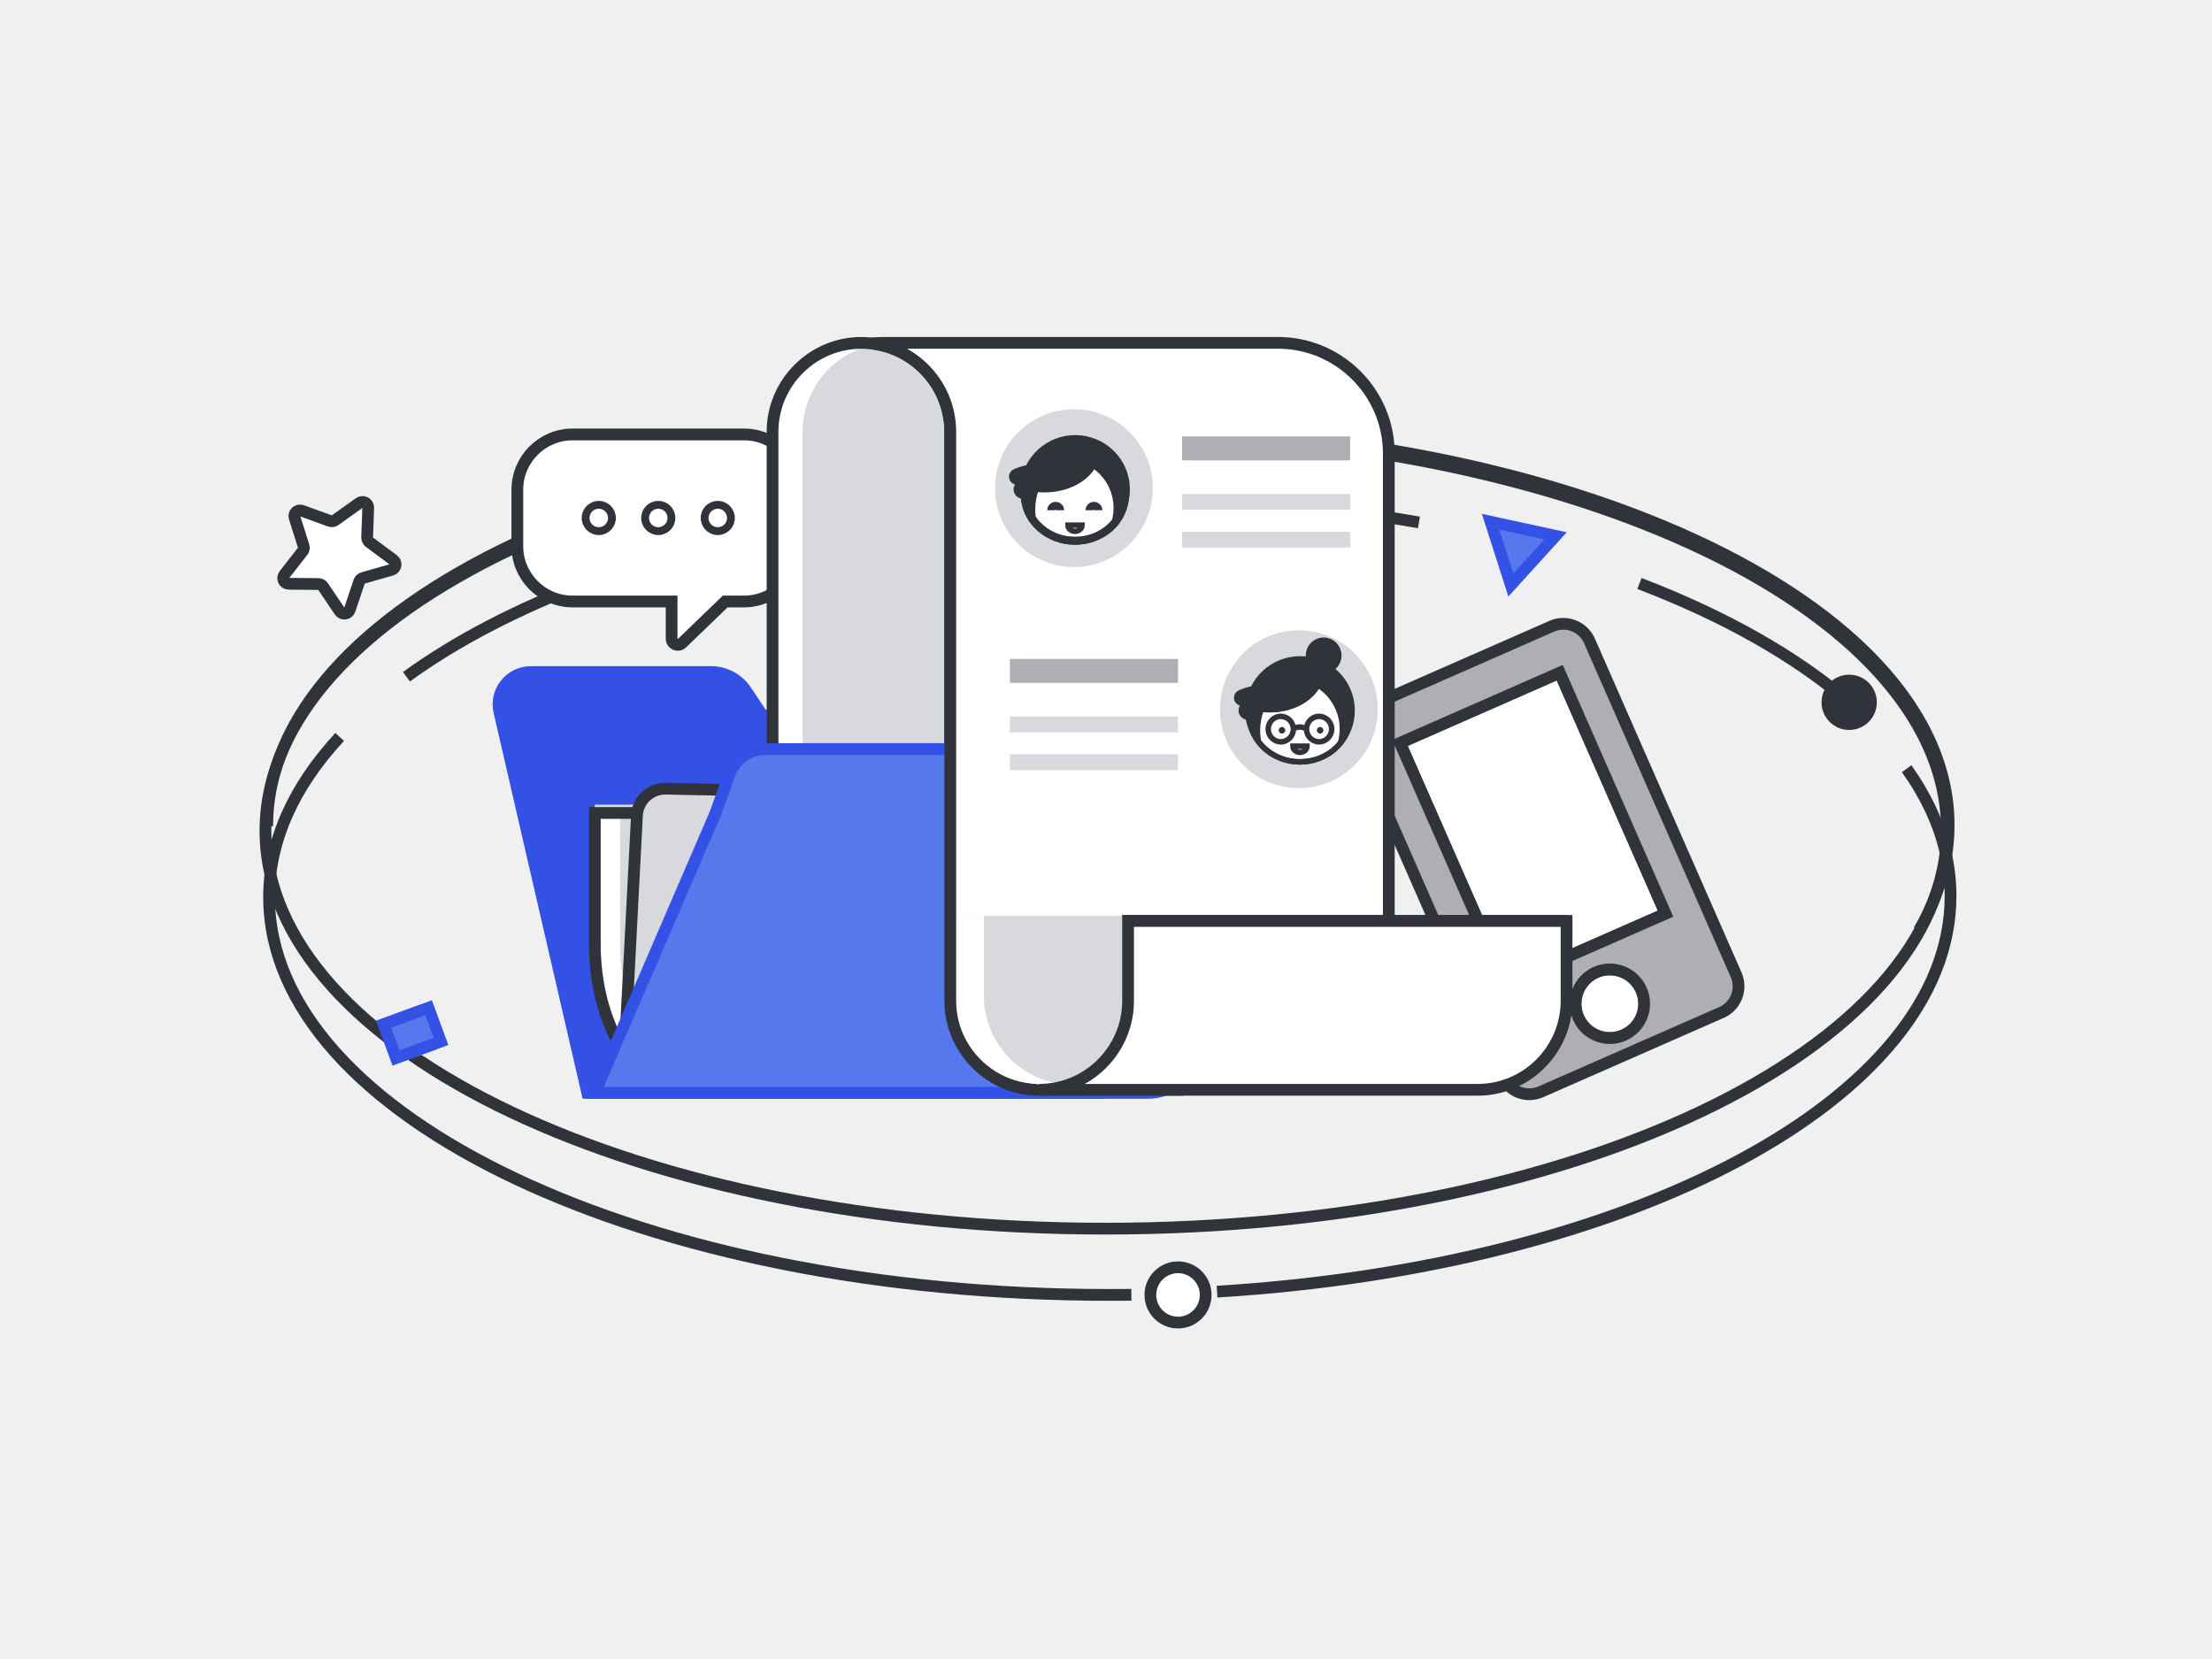
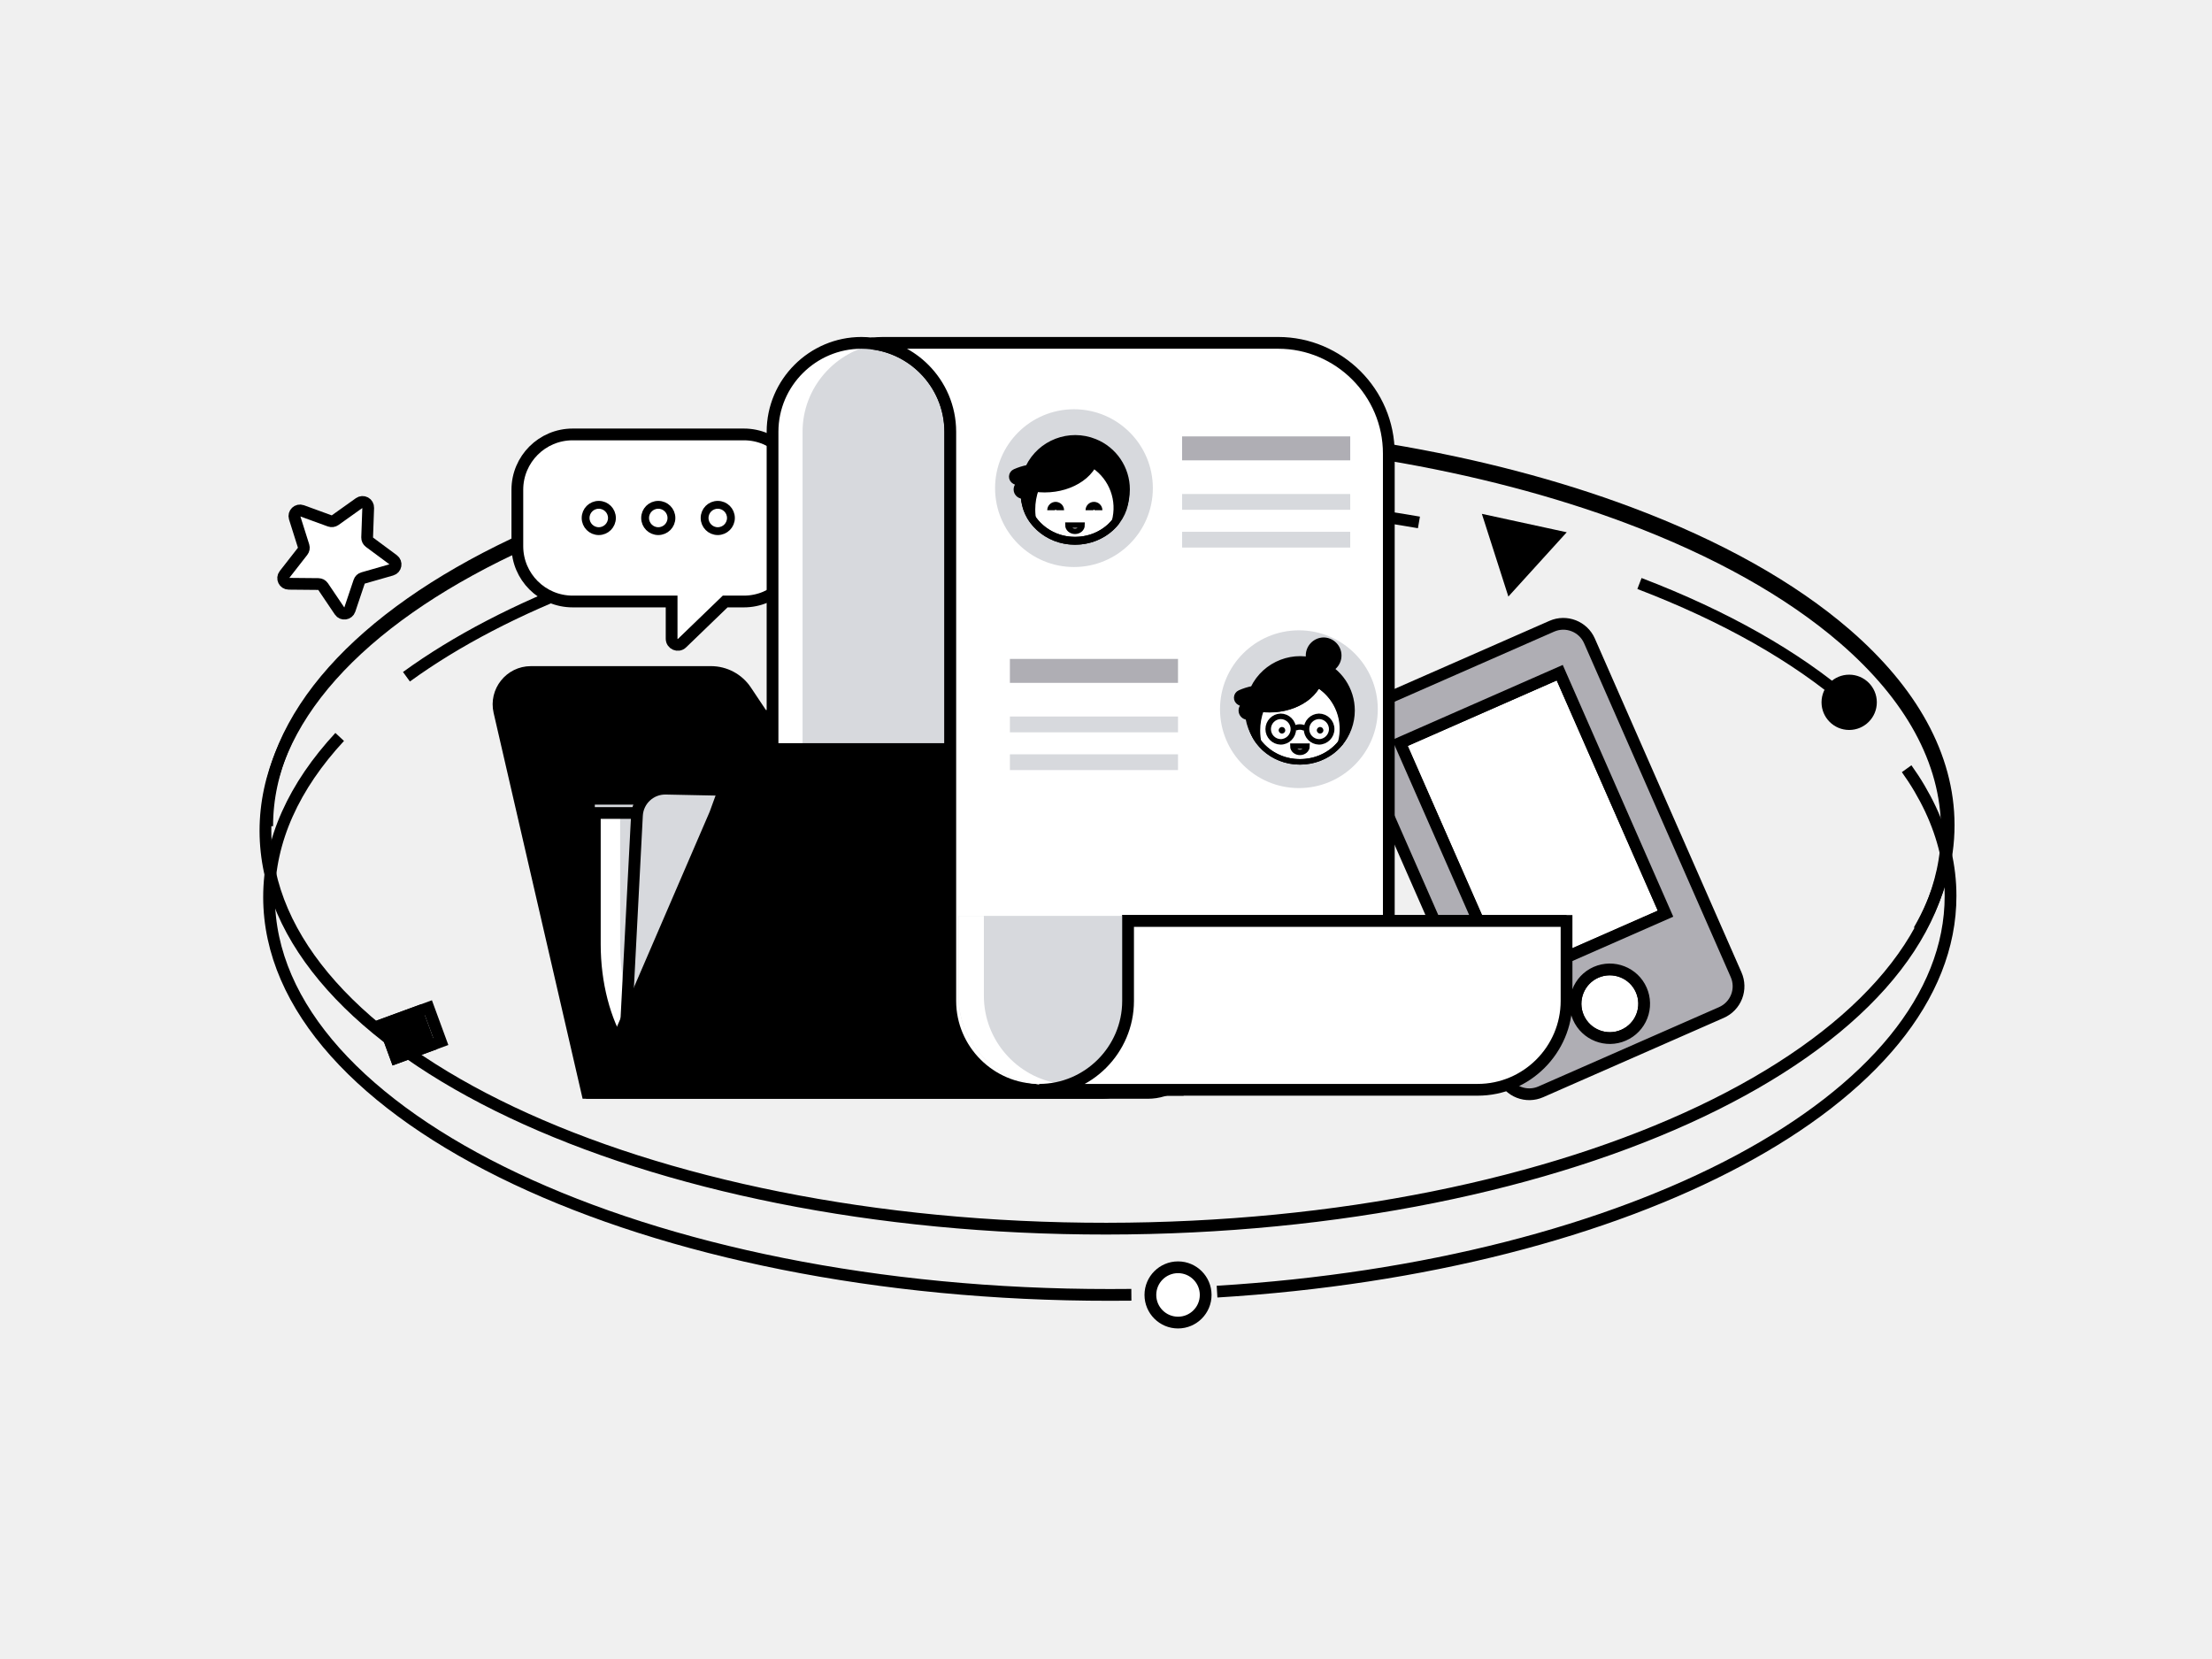
<svg xmlns="http://www.w3.org/2000/svg" viewBox="0 0 400 300" fill="none">
-   <path d="M200.08 222.18c83.96-.06 152.01-32.36 151.98-72.15-.01-12.5-6.74-24.26-18.58-34.5-9.83-8.51-23.2-15.98-39.17-21.96-25.92-9.71-58.7-15.5-94.33-15.47-83.97.06-152.01 32.36-151.98 72.15.03 39.79 68.11 71.99 152.08 71.93Z" stroke="#31333A" stroke-width="2.126" />
-   <path d="M204.586 234.141c-1.28.01-2.56.02-3.84.02-83.97.07-152.06-32.14-152.09-71.92-.01-10.31 4.55-20.11 12.77-28.98M344.781 139.009a46.93 46.93 0 0 1 4.31 7.31c2.37 5.05 3.63 10.3 3.63 15.69.03 36.68-57.81 67.01-132.64 71.56M296.467 105.515c15.42 5.9 28.34 13.2 37.92 21.49M142.108 94.55c15.48-2.53 41.49-4.97 58.77-4.98 18.54-.01 39.28 2.03 55.71 4.9M73.5 122.377c8.99-6.53 20.14-12.33 32.99-17.17 1.81-.68 3.66-1.35 5.54-1.99" stroke="#31333A" stroke-width="2.126" />
-   <path d="M48.319 149.396c-.03-39.79 68.01-72.09 151.98-72.15 35.63-.03 68.41 5.76 94.33 15.47 15.97 5.98 29.34 13.45 39.18 21.96 11.83 10.24 18.56 22 18.57 34.5.01 6.6-1.86 12.99-5.37 19.07" stroke="#31333A" stroke-width="2.126" />
-   <path fill-rule="evenodd" clip-rule="evenodd" d="m269.542 94.348 11.75 2.55-8.08 8.9-3.67-11.45Z" fill="#5578EC" />
-   <path d="m281.292 96.898-11.75-2.55 3.67 11.45 8.08-8.9Z" stroke="#3351E5" stroke-width="2.126" />
+   <path d="M200.08 222.18c83.96-.06 152.01-32.36 151.98-72.15-.01-12.5-6.74-24.26-18.58-34.5-9.83-8.51-23.2-15.98-39.17-21.96-25.92-9.71-58.7-15.5-94.33-15.47-83.97.06-152.01 32.36-151.98 72.15.03 39.79 68.11 71.99 152.08 71.93Z" stroke="#000000" stroke-width="2.126" />
+   <path d="M204.586 234.141c-1.28.01-2.56.02-3.84.02-83.97.07-152.06-32.14-152.09-71.92-.01-10.31 4.55-20.11 12.77-28.98M344.781 139.009a46.93 46.93 0 0 1 4.31 7.31c2.37 5.05 3.63 10.3 3.63 15.69.03 36.68-57.81 67.01-132.64 71.56M296.467 105.515c15.42 5.9 28.34 13.2 37.92 21.49M142.108 94.55c15.48-2.53 41.49-4.97 58.77-4.98 18.54-.01 39.28 2.03 55.71 4.9M73.5 122.377c8.99-6.53 20.14-12.33 32.99-17.17 1.81-.68 3.66-1.35 5.54-1.99" stroke="#000000" stroke-width="2.126" />
+   <path d="M48.319 149.396c-.03-39.79 68.01-72.09 151.98-72.15 35.63-.03 68.41 5.76 94.33 15.47 15.97 5.98 29.34 13.45 39.18 21.96 11.83 10.24 18.56 22 18.57 34.5.01 6.6-1.86 12.99-5.37 19.07" stroke="#000000" stroke-width="2.126" />
+   <path fill-rule="evenodd" clip-rule="evenodd" d="m269.542 94.348 11.75 2.55-8.08 8.9-3.67-11.45Z" fill="#000" />
+   <path d="m281.292 96.898-11.75-2.55 3.67 11.45 8.08-8.9Z" stroke="#000000" stroke-width="2.126" />
  <path fill-rule="evenodd" clip-rule="evenodd" d="m66.581 91.823-.19 5.37c-.01.33.14.65.41.85l4.32 3.2c.68.5.49 1.57-.32 1.8l-5.17 1.48a1 1 0 0 0-.68.66l-1.71 5.09c-.27.8-1.34.95-1.81.25l-3.01-4.46c-.19-.28-.5-.44-.83-.45l-5.38-.05c-.84 0-1.31-.98-.79-1.64l3.31-4.24c.2-.26.27-.61.17-.93l-1.62-5.13c-.25-.8.53-1.55 1.32-1.26l5.05 1.84c.32.11.67.06.94-.13l4.38-3.12c.69-.49 1.64.02 1.61.87Z" fill="#fff" />
-   <path d="m66.391 97.193.19-5.37a1.02 1.02 0 0 0-1.61-.87l-4.38 3.12c-.27.19-.62.24-.94.13l-5.05-1.84c-.79-.29-1.57.46-1.32 1.26l1.62 5.13c.1.32.03.67-.17.93l-3.31 4.24c-.52.66-.05 1.64.79 1.64l5.38.05c.33.01.64.17.83.45l3.01 4.46c.47.7 1.54.55 1.81-.25l1.71-5.09a1 1 0 0 1 .68-.66l5.17-1.48c.81-.23 1-1.3.32-1.8l-4.32-3.2c-.27-.2-.42-.52-.41-.85Z" stroke="#31333A" stroke-width="2.126" />
-   <path fill-rule="evenodd" clip-rule="evenodd" d="m70.988 192.671 8.093-2.967-2.967-8.093-8.094 2.967 2.968 8.093Z" fill="#5578EC" />
-   <path d="m77.474 182.244-8.09 2.966 2.235 6.093 8.09-2.966-2.235-6.093Z" stroke="#3351E5" stroke-width="2.126" />
-   <path fill-rule="evenodd" clip-rule="evenodd" d="M334.39 122.001c-2.76 0-5 2.24-5 5s2.24 5 5 5 5-2.24 5-5-2.24-5-5-5Z" fill="#31333A" />
+   <path d="m66.391 97.193.19-5.37a1.02 1.02 0 0 0-1.61-.87l-4.38 3.12c-.27.19-.62.24-.94.13l-5.05-1.84c-.79-.29-1.57.46-1.32 1.26l1.62 5.13c.1.32.03.67-.17.93l-3.31 4.24c-.52.66-.05 1.64.79 1.64l5.38.05c.33.01.64.17.83.45l3.01 4.46c.47.7 1.54.55 1.81-.25l1.71-5.09a1 1 0 0 1 .68-.66l5.17-1.48c.81-.23 1-1.3.32-1.8l-4.32-3.2c-.27-.2-.42-.52-.41-.85Z" stroke="#000000" stroke-width="2.126" />
+   <path fill-rule="evenodd" clip-rule="evenodd" d="m70.988 192.671 8.093-2.967-2.967-8.093-8.094 2.967 2.968 8.093Z" fill="#000" />
+   <path d="m77.474 182.244-8.09 2.966 2.235 6.093 8.09-2.966-2.235-6.093Z" stroke="#000000" stroke-width="2.126" />
+   <path fill-rule="evenodd" clip-rule="evenodd" d="M334.39 122.001c-2.76 0-5 2.24-5 5s2.24 5 5 5 5-2.24 5-5-2.24-5-5-5Z" fill="#000000" />
  <path fill-rule="evenodd" clip-rule="evenodd" d="M285.422 184.002a6.219 6.219 0 0 1 3.19-8.18c3.14-1.37 6.81.06 8.18 3.19 1.38 3.15-.04 6.8-3.19 8.18-3.13 1.38-6.79-.05-8.18-3.19Z" fill="#fff" />
-   <path d="M288.612 175.822a6.219 6.219 0 0 0-3.19 8.18c1.39 3.14 5.05 4.57 8.18 3.19a6.195 6.195 0 0 0 3.19-8.18c-1.37-3.13-5.04-4.56-8.18-3.19Z" stroke="#31333A" stroke-width="2.126" />
+   <path d="M288.612 175.822a6.219 6.219 0 0 0-3.19 8.18c1.39 3.14 5.05 4.57 8.18 3.19a6.195 6.195 0 0 0 3.19-8.18c-1.37-3.13-5.04-4.56-8.18-3.19Z" stroke="#000000" stroke-width="2.126" />
  <path fill-rule="evenodd" clip-rule="evenodd" d="m272.301 177.912-19.14-43.57 28.89-12.7 19.13 43.58-28.88 12.69Z" fill="#fff" />
-   <path d="m253.161 134.342 19.14 43.57 28.88-12.69-19.13-43.58-28.89 12.7Z" stroke="#31333A" stroke-width="2.126" />
+   <path d="m253.161 134.342 19.14 43.57 28.88-12.69-19.13-43.58-28.89 12.7Z" stroke="#000000" stroke-width="2.126" />
  <path fill-rule="evenodd" clip-rule="evenodd" d="M288.612 175.822a6.219 6.219 0 0 0-3.19 8.18c1.39 3.14 5.05 4.57 8.18 3.19a6.195 6.195 0 0 0 3.19-8.18c-1.37-3.13-5.04-4.56-8.18-3.19Zm-1.181-59.917c-1.14-2.62-4.21-3.81-6.82-2.66l-32.65 14.34a5.188 5.188 0 0 0-2.67 6.84l26.51 60.35a5.173 5.173 0 0 0 6.83 2.66l32.65-14.34a5.176 5.176 0 0 0 2.66-6.84l-26.51-60.35Zm-34.271 18.437 19.14 43.57 28.88-12.69-19.13-43.58-28.89 12.7Z" fill="#AFAEB4" />
-   <path d="M288.612 175.822a6.219 6.219 0 0 0-3.19 8.18c1.39 3.14 5.05 4.57 8.18 3.19a6.195 6.195 0 0 0 3.19-8.18c-1.37-3.13-5.04-4.56-8.18-3.19Zm-1.181-59.917c-1.14-2.62-4.21-3.81-6.82-2.66l-32.65 14.34a5.188 5.188 0 0 0-2.67 6.84l26.51 60.35a5.173 5.173 0 0 0 6.83 2.66l32.65-14.34a5.176 5.176 0 0 0 2.66-6.84l-26.51-60.35Zm-34.271 18.437 19.14 43.57 28.88-12.69-19.13-43.58-28.89 12.7Z" stroke="#31333A" stroke-width="2.126" />
+   <path d="M288.612 175.822a6.219 6.219 0 0 0-3.19 8.18c1.39 3.14 5.05 4.57 8.18 3.19a6.195 6.195 0 0 0 3.19-8.18c-1.37-3.13-5.04-4.56-8.18-3.19Zm-1.181-59.917c-1.14-2.62-4.21-3.81-6.82-2.66l-32.65 14.34a5.188 5.188 0 0 0-2.67 6.84l26.51 60.35a5.173 5.173 0 0 0 6.83 2.66l32.65-14.34a5.176 5.176 0 0 0 2.66-6.84l-26.51-60.35Zm-34.271 18.437 19.14 43.57 28.88-12.69-19.13-43.58-28.89 12.7Z" stroke="#000000" stroke-width="2.126" />
  <path fill-rule="evenodd" clip-rule="evenodd" d="M121.45 108.769h-17.897c-5.52 0-10-4.48-10-10v-10.21c0-5.52 4.48-10 10-10h30.97c5.52 0 10 4.48 10 10v10.21c0 5.52-4.48 10-10 10h-3.387l-7.806 7.532c-.7.68-1.88.18-1.88-.8v-6.732Z" fill="#fff" />
-   <path d="M121.45 108.769h-17.897c-5.52 0-10-4.48-10-10v-10.21c0-5.52 4.48-10 10-10h30.97c5.52 0 10 4.48 10 10v10.21c0 5.52-4.48 10-10 10h-3.387l-7.806 7.532c-.7.68-1.88.18-1.88-.8v-6.732Z" stroke="#31333A" stroke-width="2.126" />
-   <path fill-rule="evenodd" clip-rule="evenodd" d="m105.355 198.689-16.09-69.76c-1-4.33 2.29-8.47 6.74-8.47h32.57c2.89 0 5.6 1.45 7.2 3.85l2.73 4.09h49.16c4.69 0 8.76 3.25 9.79 7.83l11.34 50.51c1.37 6.13-3.29 11.95-9.57 11.95h-93.87Z" fill="#3351E5" />
+   <path d="M121.45 108.769h-17.897c-5.52 0-10-4.48-10-10v-10.21c0-5.52 4.48-10 10-10h30.97c5.52 0 10 4.48 10 10v10.21c0 5.52-4.48 10-10 10h-3.387l-7.806 7.532c-.7.68-1.88.18-1.88-.8v-6.732Z" stroke="#000000" stroke-width="2.126" />
+   <path fill-rule="evenodd" clip-rule="evenodd" d="m105.355 198.689-16.09-69.76c-1-4.33 2.29-8.47 6.74-8.47h32.57c2.89 0 5.6 1.45 7.2 3.85l2.73 4.09h49.16c4.69 0 8.76 3.25 9.79 7.83l11.34 50.51c1.37 6.13-3.29 11.95-9.57 11.95h-93.87Z" fill="#000000" />
  <path fill-rule="evenodd" clip-rule="evenodd" d="M167.12 66.72c2.91 2.91 4.72 6.93 4.72 11.35V181c0 8.84 7.24 16.07 16.08 16.07h-64.29c8.84 0 16.07-7.23 16.07-16.07V78.07c0-8.84 7.24-16.07 16.07-16.07.62 0 1.24.04 1.84.11 3.69.42 7.01 2.11 9.51 4.61Z" fill="#D7D9DD" />
  <path fill-rule="evenodd" clip-rule="evenodd" d="M158.679 62.22c-7.65 1.22-13.55 7.87-13.55 15.85V181c0 8.84-7.23 16.07-16.07 16.07h-5.05c8.84 0 16.07-7.23 16.07-16.07V78.07c0-8.84 7.24-16.07 16.07-16.07.62 0 1.24.04 1.84.11.23.03.46.07.69.11Z" fill="#fff" />
-   <path d="M157.61 62.11c-.6-.07-1.22-.11-1.84-.11-8.83 0-16.07 7.23-16.07 16.07V181c0 8.84-7.23 16.07-16.07 16.07h64.29c-8.84 0-16.08-7.23-16.08-16.07V78.07c0-4.42-1.81-8.44-4.72-11.35-2.5-2.5-5.82-4.19-9.51-4.61Z" stroke="#31333A" stroke-width="2.126" />
+   <path d="M157.61 62.11c-.6-.07-1.22-.11-1.84-.11-8.83 0-16.07 7.23-16.07 16.07V181c0 8.84-7.23 16.07-16.07 16.07h64.29c-8.84 0-16.08-7.23-16.08-16.07V78.07c0-4.42-1.81-8.44-4.72-11.35-2.5-2.5-5.82-4.19-9.51-4.61Z" stroke="#000000" stroke-width="2.126" />
  <path fill-rule="evenodd" clip-rule="evenodd" d="M109.853 178.244v-14.46h32.14v14.46c0 8.84-7.23 16.07-16.07 16.07s-16.07-7.23-16.07-16.07Z" fill="#D7D9DD" />
  <path fill-rule="evenodd" clip-rule="evenodd" d="M109.853 179.164v-14.46h4.59v14.46c0 8.06 6.01 14.76 13.77 15.89-.75.11-1.51.18-2.29.18-8.84 0-16.07-7.23-16.07-16.07Z" fill="#fff" />
-   <path d="M109.853 164.704v14.46c0 8.84 7.23 16.07 16.07 16.07s16.07-7.23 16.07-16.07v-14.46h-32.14ZM109.854 164.704h32.14" stroke="#31333A" stroke-width="2.126" />
+   <path d="M109.853 164.704v14.46c0 8.84 7.23 16.07 16.07 16.07s16.07-7.23 16.07-16.07v-14.46h-32.14ZM109.854 164.704h32.14" stroke="#000000" stroke-width="2.126" />
  <path fill-rule="evenodd" clip-rule="evenodd" d="M107.562 169.212v-23.71h32.14v23.71c0 14.49-7.23 26.35-16.07 26.35s-16.07-11.86-16.07-26.35Z" fill="#D7D9DD" />
  <path fill-rule="evenodd" clip-rule="evenodd" d="M107.562 170.72v-23.71h4.58v23.71c0 13.22 6.02 24.21 13.78 26.05-.75.18-1.51.3-2.29.3-8.84 0-16.07-11.85-16.07-26.35Z" fill="#fff" />
-   <path d="M107.562 147.01v23.71c0 14.5 7.23 26.35 16.07 26.35s16.07-11.85 16.07-26.35v-23.71h-32.14ZM107.561 147.011h32.14" stroke="#31333A" stroke-width="2.126" />
+   <path d="M107.562 147.01v23.71c0 14.5 7.23 26.35 16.07 26.35s16.07-11.85 16.07-26.35v-23.71h-32.14ZM107.561 147.011h32.14" stroke="#000000" stroke-width="2.126" />
  <path fill-rule="evenodd" clip-rule="evenodd" d="m120.4 142.615 95.49 1.97-2.86 52.49H112.61l2.57-49.6a5.12 5.12 0 0 1 5.22-4.86Z" fill="#D7D9DD" />
-   <path d="m215.89 144.585-95.49-1.97a5.12 5.12 0 0 0-5.22 4.86l-2.57 49.6h100.42l2.86-52.49Z" stroke="#31333A" stroke-width="2.126" />
-   <path fill-rule="evenodd" clip-rule="evenodd" d="M216.111 192.009a9.329 9.329 0 0 1-8.55 5.62h-100l21.63-50.15h.02l2.74-7.53a6.86 6.86 0 0 1 6.44-4.5h37.83c4.75 0 8.05 4.72 6.43 9.19l-1.04 2.84h39.55c6.69 0 11.2 6.85 8.55 12.99l-13.6 31.54Z" fill="#5578EC" />
-   <path d="M207.561 197.629c3.71 0 7.07-2.21 8.55-5.62l13.6-31.54c2.65-6.14-1.86-12.99-8.55-12.99h-39.55l1.04-2.84c1.62-4.47-1.68-9.19-6.43-9.19h-37.83a6.86 6.86 0 0 0-6.44 4.5l-2.74 7.53h-.02l-21.63 50.15h100Z" stroke="#3351E5" stroke-width="2.126" />
+   <path d="m215.89 144.585-95.49-1.97a5.12 5.12 0 0 0-5.22 4.86l-2.57 49.6h100.42l2.86-52.49Z" stroke="#000000" stroke-width="2.126" />
+   <path fill-rule="evenodd" clip-rule="evenodd" d="M216.111 192.009a9.329 9.329 0 0 1-8.55 5.62h-100l21.63-50.15h.02l2.74-7.53a6.86 6.86 0 0 1 6.44-4.5h37.83c4.75 0 8.05 4.72 6.43 9.19l-1.04 2.84h39.55c6.69 0 11.2 6.85 8.55 12.99l-13.6 31.54Z" fill="#000" />
+   <path d="M207.561 197.629c3.71 0 7.07-2.21 8.55-5.62l13.6-31.54c2.65-6.14-1.86-12.99-8.55-12.99h-39.55l1.04-2.84c1.62-4.47-1.68-9.19-6.43-9.19h-37.83a6.86 6.86 0 0 0-6.44 4.5l-2.74 7.53h-.02l-21.63 50.15h100Z" stroke="#000000" stroke-width="2.126" />
  <path fill-rule="evenodd" clip-rule="evenodd" d="M213.025 229.164c-2.76 0-5 2.24-5 5s2.24 5 5 5 5-2.24 5-5-2.24-5-5-5Z" fill="#fff" />
-   <path d="M213.025 229.164c-2.76 0-5 2.24-5 5s2.24 5 5 5 5-2.24 5-5-2.24-5-5-5Z" stroke="#31333A" stroke-width="2.126" />
+   <path d="M213.025 229.164c-2.76 0-5 2.24-5 5s2.24 5 5 5 5-2.24 5-5-2.24-5-5-5Z" stroke="#000000" stroke-width="2.126" />
  <path fill-rule="evenodd" clip-rule="evenodd" d="M159.701 62h71.44c11 0 20 9 20 20v84.54h-47.15V181c0 8.84-7.24 16.07-16.07 16.07-8.84 0-16.08-7.23-16.08-16.07V78.07c0-4.42-1.81-8.44-4.72-11.35-2.5-2.5-5.82-4.19-9.51-4.61.69-.07 1.39-.11 2.09-.11Z" fill="#fff" />
-   <path d="M231.141 62h-71.44c-.7 0-1.4.04-2.09.11 3.69.42 7.01 2.11 9.51 4.61 2.91 2.91 4.72 6.93 4.72 11.35V181c0 8.84 7.24 16.07 16.08 16.07 8.83 0 16.07-7.23 16.07-16.07v-14.46h47.15V82c0-11-9-20-20-20ZM251.141 166.54h32.14" stroke="#31333A" stroke-width="2.126" />
+   <path d="M231.141 62h-71.44c-.7 0-1.4.04-2.09.11 3.69.42 7.01 2.11 9.51 4.61 2.91 2.91 4.72 6.93 4.72 11.35V181c0 8.84 7.24 16.07 16.08 16.07 8.83 0 16.07-7.23 16.07-16.07v-14.46h47.15V82c0-11-9-20-20-20ZM251.141 166.54h32.14" stroke="#000000" stroke-width="2.126" />
  <path fill-rule="evenodd" clip-rule="evenodd" d="M213.763 83.245h30.4v-4.33h-30.4v4.33Z" fill="#AFAEB4" />
  <path fill-rule="evenodd" clip-rule="evenodd" d="M213.763 92.184h30.4v-2.85h-30.4v2.85ZM213.763 99.015h30.4v-2.85h-30.4v2.85Z" fill="#D7D9DD" />
  <path fill-rule="evenodd" clip-rule="evenodd" d="M182.622 123.483h30.4v-4.33h-30.4v4.33Z" fill="#AFAEB4" />
  <path fill-rule="evenodd" clip-rule="evenodd" d="M182.622 132.422h30.4v-2.85h-30.4v2.85ZM182.622 139.253h30.4v-2.85h-30.4v2.85ZM194.211 74.006c-7.88 0-14.27 6.39-14.27 14.27 0 7.87 6.39 14.26 14.27 14.26 7.87 0 14.26-6.39 14.26-14.26 0-7.88-6.39-14.27-14.26-14.27Z" fill="#D7D9DD" />
  <path fill-rule="evenodd" clip-rule="evenodd" d="M185.318 89.458c0-.55.06-1.08.17-1.6 1.11.32 2.26.48 3.42.48 2.5 0 4.77-.73 6.46-1.92.87-.6 1.6-1.37 2.15-2.27l.01-.02c.1-.14.29-.17.43-.08a9.443 9.443 0 0 1 3.78 10.3c-1.64 2.08-4.32 3.44-7.35 3.44-.8 0-1.59-.1-2.33-.28-.11-.02-.23-.05-.34-.09h-.02a9.509 9.509 0 0 1-5.02-3.57c-.02-.02-.03-.05-.05-.07a7.822 7.822 0 0 1-1.31-4.32Z" fill="#fff" />
-   <path d="M185.488 87.858c-.11.52-.17 1.05-.17 1.6 0 1.58.48 3.06 1.31 4.32.02.02.03.05.05.07a9.509 9.509 0 0 0 5.02 3.57h.02c.11.04.23.07.34.09.74.18 1.53.28 2.33.28 3.03 0 5.71-1.36 7.35-3.44a9.443 9.443 0 0 0-3.78-10.3.317.317 0 0 0-.43.08l-.01.02c-.55.9-1.28 1.67-2.15 2.27-1.69 1.19-3.96 1.92-6.46 1.92-1.16 0-2.31-.16-3.42-.48Z" stroke="#31333A" stroke-width="1.417" />
-   <path fill-rule="evenodd" clip-rule="evenodd" d="M198.141 84.347a.534.534 0 0 0-.74.16c-.54.82-1.23 1.52-2.03 2.08-1.69 1.19-3.97 1.92-6.47 1.92-.47 0-.93-.03-1.4-.08-.43 1.18-.65 2.44-.65 3.7 0 .8.09 1.6.26 2.38a9.357 9.357 0 0 1-2.33-6.21c0-.17 0-.33.01-.5-.22-.08-.44-.17-.66-.26-.26-.12-.51-.24-.75-.37a1.111 1.111 0 0 1 .1-1.99c.74-.33 1.53-.58 2.33-.74 2.2-4.55 7.55-6.6 12.23-4.7a9.462 9.462 0 0 1 5.92 8.77c0 2.23-.79 4.4-2.25 6.1a9.44 9.44 0 0 0-3.55-10.24l-.02-.02Z" fill="#31333A" />
-   <path d="M197.401 84.507c.16-.25.49-.32.74-.16l.02.02a9.44 9.44 0 0 1 3.55 10.24 9.363 9.363 0 0 0 2.25-6.1c0-3.86-2.35-7.33-5.92-8.77-4.68-1.9-10.03.15-12.23 4.7-.8.16-1.59.41-2.33.74a1.111 1.111 0 0 0-.1 1.99c.24.13.49.25.75.37.22.09.44.18.66.26-.01.17-.01.33-.01.5-.01 2.28.82 4.49 2.33 6.21-.17-.78-.26-1.58-.26-2.38 0-1.26.22-2.52.65-3.7.47.05.93.08 1.4.08 2.5 0 4.78-.73 6.47-1.92.8-.56 1.49-1.26 2.03-2.08Z" stroke="#31333A" stroke-width=".709" />
-   <path d="M191.712 92.27c0-.45-.37-.81-.82-.81-.45 0-.81.36-.81.81M198.641 92.27c0-.45-.37-.81-.82-.81-.45 0-.81.36-.81.81" stroke="#31333A" stroke-width="1.417" />
-   <path d="M194.398 81.125c-5.02 0-9.08 3.73-9.08 8.33s4.06 8.34 9.08 8.34c5.01 0 9.07-3.74 9.07-8.34s-4.06-8.33-9.07-8.33Z" stroke="#31333A" stroke-width="1.417" />
-   <path fill-rule="evenodd" clip-rule="evenodd" d="M184.921 86.82a1.686 1.686 0 0 0 0 3.37c.93 0 1.69-.76 1.69-1.69 0-.93-.76-1.68-1.69-1.68Z" fill="#31333A" />
+   <path d="M185.488 87.858c-.11.52-.17 1.05-.17 1.6 0 1.58.48 3.06 1.31 4.32.02.02.03.05.05.07a9.509 9.509 0 0 0 5.02 3.57h.02c.11.04.23.07.34.09.74.18 1.53.28 2.33.28 3.03 0 5.71-1.36 7.35-3.44a9.443 9.443 0 0 0-3.78-10.3.317.317 0 0 0-.43.08l-.01.02c-.55.9-1.28 1.67-2.15 2.27-1.69 1.19-3.96 1.92-6.46 1.92-1.16 0-2.31-.16-3.42-.48Z" stroke="#000000" stroke-width="1.417" />
+   <path fill-rule="evenodd" clip-rule="evenodd" d="M198.141 84.347a.534.534 0 0 0-.74.16c-.54.82-1.23 1.52-2.03 2.08-1.69 1.19-3.97 1.92-6.47 1.92-.47 0-.93-.03-1.4-.08-.43 1.18-.65 2.44-.65 3.7 0 .8.09 1.6.26 2.38a9.357 9.357 0 0 1-2.33-6.21c0-.17 0-.33.01-.5-.22-.08-.44-.17-.66-.26-.26-.12-.51-.24-.75-.37a1.111 1.111 0 0 1 .1-1.99c.74-.33 1.53-.58 2.33-.74 2.2-4.55 7.55-6.6 12.23-4.7a9.462 9.462 0 0 1 5.92 8.77c0 2.23-.79 4.4-2.25 6.1a9.44 9.44 0 0 0-3.55-10.24l-.02-.02Z" fill="#000000" />
+   <path d="M197.401 84.507c.16-.25.49-.32.74-.16l.02.02a9.44 9.44 0 0 1 3.55 10.24 9.363 9.363 0 0 0 2.25-6.1c0-3.86-2.35-7.33-5.92-8.77-4.68-1.9-10.03.15-12.23 4.7-.8.16-1.59.41-2.33.74a1.111 1.111 0 0 0-.1 1.99c.24.13.49.25.75.37.22.09.44.18.66.26-.01.17-.01.33-.01.5-.01 2.28.82 4.49 2.33 6.21-.17-.78-.26-1.58-.26-2.38 0-1.26.22-2.52.65-3.7.47.05.93.08 1.4.08 2.5 0 4.78-.73 6.47-1.92.8-.56 1.49-1.26 2.03-2.08Z" stroke="#000000" stroke-width=".709" />
+   <path d="M191.712 92.27c0-.45-.37-.81-.82-.81-.45 0-.81.36-.81.81M198.641 92.27c0-.45-.37-.81-.82-.81-.45 0-.81.36-.81.81" stroke="#000000" stroke-width="1.417" />
+   <path d="M194.398 81.125c-5.02 0-9.08 3.73-9.08 8.33s4.06 8.34 9.08 8.34c5.01 0 9.07-3.74 9.07-8.34s-4.06-8.33-9.07-8.33Z" stroke="#000000" stroke-width="1.417" />
+   <path fill-rule="evenodd" clip-rule="evenodd" d="M184.921 86.82a1.686 1.686 0 0 0 0 3.37c.93 0 1.69-.76 1.69-1.69 0-.93-.76-1.68-1.69-1.68Z" fill="#000000" />
  <path fill-rule="evenodd" clip-rule="evenodd" d="M194.393 96.077c.71 0 1.28-.5 1.28-1.12h-2.56c0 .62.57 1.12 1.28 1.12Z" fill="#fff" />
-   <path d="M194.393 96.077c.71 0 1.28-.5 1.28-1.12h-2.56c0 .62.57 1.12 1.28 1.12Z" stroke="#31333A" stroke-width=".992" />
+   <path d="M194.393 96.077c.71 0 1.28-.5 1.28-1.12h-2.56c0 .62.57 1.12 1.28 1.12Z" stroke="#000000" stroke-width=".992" />
  <path fill-rule="evenodd" clip-rule="evenodd" d="M234.888 113.981c-7.88 0-14.27 6.39-14.27 14.27 0 7.87 6.39 14.26 14.27 14.26 7.87 0 14.26-6.39 14.26-14.26 0-7.88-6.39-14.27-14.26-14.27Z" fill="#D7D9DD" />
  <path fill-rule="evenodd" clip-rule="evenodd" d="M232.375 137.394a9.509 9.509 0 0 1-5.02-3.57c-.02-.02-.03-.05-.05-.07a7.822 7.822 0 0 1-1.31-4.32c0-.55.06-1.08.17-1.6 1.11.32 2.26.48 3.42.48 2.5 0 4.77-.73 6.46-1.92.87-.6 1.6-1.37 2.15-2.27l.01-.02c.1-.14.29-.17.43-.08a9.443 9.443 0 0 1 3.78 10.3c-1.64 2.08-4.32 3.44-7.35 3.44-.8 0-1.59-.09-2.33-.28-.12-.02-.23-.05-.34-.09h-.02Z" fill="#fff" />
-   <path d="M227.355 133.824a9.509 9.509 0 0 0 5.02 3.57h.02c.11.04.22.07.34.09.74.19 1.53.28 2.33.28 3.03 0 5.71-1.36 7.35-3.44a9.443 9.443 0 0 0-3.78-10.3.317.317 0 0 0-.43.08l-.01.02c-.55.9-1.28 1.67-2.15 2.27-1.69 1.19-3.96 1.92-6.46 1.92-1.16 0-2.31-.16-3.42-.48-.11.52-.17 1.05-.17 1.6 0 1.58.48 3.06 1.31 4.32.02.02.03.05.05.07Z" stroke="#31333A" stroke-width=".992" />
-   <path fill-rule="evenodd" clip-rule="evenodd" d="M238.718 119.713a9.462 9.462 0 0 1 5.92 8.77c0 2.23-.79 4.4-2.25 6.1a9.44 9.44 0 0 0-3.55-10.24l-.02-.02a.534.534 0 0 0-.74.16c-.54.82-1.23 1.52-2.03 2.08-1.69 1.19-3.97 1.92-6.47 1.92-.47 0-.94-.03-1.4-.08-.43 1.18-.65 2.44-.65 3.7 0 .8.09 1.6.26 2.38a9.357 9.357 0 0 1-2.33-6.21c0-.17 0-.33.01-.5-.22-.08-.44-.17-.66-.26-.26-.12-.51-.24-.75-.37a1.111 1.111 0 0 1 .1-1.99c.74-.33 1.53-.58 2.33-.74 2.2-4.55 7.55-6.6 12.23-4.7Z" fill="#31333A" />
-   <path d="M244.638 128.483c0-3.86-2.35-7.33-5.92-8.77-4.68-1.9-10.03.15-12.23 4.7-.8.16-1.59.41-2.33.74a1.111 1.111 0 0 0-.1 1.99c.24.13.49.25.75.37.22.09.44.18.66.26-.01.17-.01.33-.01.5-.01 2.28.82 4.49 2.33 6.21-.17-.78-.26-1.58-.26-2.38 0-1.26.22-2.52.65-3.7.46.05.93.08 1.4.08 2.5 0 4.78-.73 6.47-1.92.8-.56 1.49-1.26 2.03-2.08.16-.25.49-.32.74-.16l.02.02a9.44 9.44 0 0 1 3.55 10.24 9.363 9.363 0 0 0 2.25-6.1Z" stroke="#31333A" stroke-width=".709" />
-   <path d="M235.075 121.101c-5.02 0-9.08 3.73-9.08 8.33s4.06 8.34 9.08 8.34c5.01 0 9.07-3.74 9.07-8.34s-4.06-8.33-9.07-8.33Z" stroke="#31333A" stroke-width=".992" />
-   <path fill-rule="evenodd" clip-rule="evenodd" d="M225.598 126.795a1.686 1.686 0 0 0 0 3.37c.93 0 1.69-.76 1.69-1.69 0-.93-.76-1.68-1.69-1.68Z" fill="#31333A" />
+   <path d="M227.355 133.824a9.509 9.509 0 0 0 5.02 3.57h.02c.11.04.22.07.34.09.74.19 1.53.28 2.33.28 3.03 0 5.71-1.36 7.35-3.44a9.443 9.443 0 0 0-3.78-10.3.317.317 0 0 0-.43.08l-.01.02c-.55.9-1.28 1.67-2.15 2.27-1.69 1.19-3.96 1.92-6.46 1.92-1.16 0-2.31-.16-3.42-.48-.11.52-.17 1.05-.17 1.6 0 1.58.48 3.06 1.31 4.32.02.02.03.05.05.07Z" stroke="#000000" stroke-width=".992" />
+   <path fill-rule="evenodd" clip-rule="evenodd" d="M238.718 119.713a9.462 9.462 0 0 1 5.92 8.77c0 2.23-.79 4.4-2.25 6.1a9.44 9.44 0 0 0-3.55-10.24l-.02-.02a.534.534 0 0 0-.74.16c-.54.82-1.23 1.52-2.03 2.08-1.69 1.19-3.97 1.92-6.47 1.92-.47 0-.94-.03-1.4-.08-.43 1.18-.65 2.44-.65 3.7 0 .8.09 1.6.26 2.38a9.357 9.357 0 0 1-2.33-6.21c0-.17 0-.33.01-.5-.22-.08-.44-.17-.66-.26-.26-.12-.51-.24-.75-.37a1.111 1.111 0 0 1 .1-1.99c.74-.33 1.53-.58 2.33-.74 2.2-4.55 7.55-6.6 12.23-4.7Z" fill="#000000" />
+   <path d="M244.638 128.483c0-3.86-2.35-7.33-5.92-8.77-4.68-1.9-10.03.15-12.23 4.7-.8.16-1.59.41-2.33.74a1.111 1.111 0 0 0-.1 1.99c.24.13.49.25.75.37.22.09.44.18.66.26-.01.17-.01.33-.01.5-.01 2.28.82 4.49 2.33 6.21-.17-.78-.26-1.58-.26-2.38 0-1.26.22-2.52.65-3.7.46.05.93.08 1.4.08 2.5 0 4.78-.73 6.47-1.92.8-.56 1.49-1.26 2.03-2.08.16-.25.49-.32.74-.16l.02.02a9.44 9.44 0 0 1 3.55 10.24 9.363 9.363 0 0 0 2.25-6.1Z" stroke="#000000" stroke-width=".709" />
+   <path d="M235.075 121.101c-5.02 0-9.08 3.73-9.08 8.33s4.06 8.34 9.08 8.34c5.01 0 9.07-3.74 9.07-8.34s-4.06-8.33-9.07-8.33Z" stroke="#000000" stroke-width=".992" />
+   <path fill-rule="evenodd" clip-rule="evenodd" d="M225.598 126.795a1.686 1.686 0 0 0 0 3.37c.93 0 1.69-.76 1.69-1.69 0-.93-.76-1.68-1.69-1.68Z" fill="#000000" />
  <path fill-rule="evenodd" clip-rule="evenodd" d="M235.07 136.053c.71 0 1.28-.5 1.28-1.12h-2.56c0 .62.57 1.12 1.28 1.12Z" fill="#fff" />
-   <path d="M235.07 136.053c.71 0 1.28-.5 1.28-1.12h-2.56c0 .62.57 1.12 1.28 1.12Z" stroke="#31333A" stroke-width=".992" />
-   <path fill-rule="evenodd" clip-rule="evenodd" d="M239.315 115.27a3.271 3.271 0 0 0 0 6.54c1.8 0 3.27-1.47 3.27-3.27 0-1.81-1.47-3.27-3.27-3.27Z" fill="#31333A" />
+   <path d="M235.07 136.053c.71 0 1.28-.5 1.28-1.12h-2.56c0 .62.57 1.12 1.28 1.12Z" stroke="#000000" stroke-width=".992" />
+   <path fill-rule="evenodd" clip-rule="evenodd" d="M239.315 115.27a3.271 3.271 0 0 0 0 6.54c1.8 0 3.27-1.47 3.27-3.27 0-1.81-1.47-3.27-3.27-3.27Z" fill="#000000" />
  <path fill-rule="evenodd" clip-rule="evenodd" d="M231.571 129.534a2.311 2.311 0 0 0 0 4.62c1.27 0 2.31-1.04 2.31-2.31 0-1.28-1.04-2.31-2.31-2.31Z" fill="#fff" />
-   <path d="M231.571 129.534a2.311 2.311 0 0 0 0 4.62c1.27 0 2.31-1.04 2.31-2.31 0-1.28-1.04-2.31-2.31-2.31Z" stroke="#31333A" stroke-width=".992" />
+   <path d="M231.571 129.534a2.311 2.311 0 0 0 0 4.62c1.27 0 2.31-1.04 2.31-2.31 0-1.28-1.04-2.31-2.31-2.31Z" stroke="#000000" stroke-width=".992" />
  <path fill-rule="evenodd" clip-rule="evenodd" d="M238.501 129.534a2.311 2.311 0 0 0 0 4.62c1.27 0 2.31-1.04 2.31-2.31 0-1.28-1.04-2.31-2.31-2.31Z" fill="#fff" />
-   <path d="M238.501 129.534a2.311 2.311 0 0 0 0 4.62c1.27 0 2.31-1.04 2.31-2.31 0-1.28-1.04-2.31-2.31-2.31ZM234.064 131.843c.29-.52 1.69-.49 2.03 0" stroke="#31333A" stroke-width=".992" />
-   <path fill-rule="evenodd" clip-rule="evenodd" d="M231.817 131.462c-.32 0-.59.27-.59.59 0 .33.27.6.59.6.33 0 .6-.27.6-.6a.6.6 0 0 0-.6-.59ZM238.713 131.462c-.32 0-.59.27-.59.59 0 .33.27.6.59.6.33 0 .6-.27.6-.6a.6.6 0 0 0-.6-.59Z" fill="#31333A" />
+   <path d="M238.501 129.534a2.311 2.311 0 0 0 0 4.62c1.27 0 2.31-1.04 2.31-2.31 0-1.28-1.04-2.31-2.31-2.31ZM234.064 131.843c.29-.52 1.69-.49 2.03 0" stroke="#000000" stroke-width=".992" />
+   <path fill-rule="evenodd" clip-rule="evenodd" d="M231.817 131.462c-.32 0-.59.27-.59.59 0 .33.27.6.59.6.33 0 .6-.27.6-.6a.6.6 0 0 0-.6-.59ZM238.713 131.462c-.32 0-.59.27-.59.59 0 .33.27.6.59.6.33 0 .6-.27.6-.6a.6.6 0 0 0-.6-.59Z" fill="#000000" />
  <path fill-rule="evenodd" clip-rule="evenodd" d="M173.325 180.08v-14.46h32.14v14.46c0 8.84-7.23 16.07-16.07 16.07s-16.07-7.23-16.07-16.07Z" fill="#D7D9DD" />
  <path fill-rule="evenodd" clip-rule="evenodd" d="M173.325 180.08v-14.46h4.59v14.46c0 8.06 6.01 14.76 13.77 15.89-.75.1-1.51.18-2.29.18-8.84 0-16.07-7.23-16.07-16.07Z" fill="#fff" />
  <path fill-rule="evenodd" clip-rule="evenodd" d="M203.991 181v-14.46h79.29V181c0 8.84-7.23 16.07-16.07 16.07h-79.29c8.83 0 16.07-7.23 16.07-16.07Z" fill="#fff" />
-   <path d="M203.991 166.54V181c0 8.84-7.24 16.07-16.07 16.07h79.29c8.84 0 16.07-7.23 16.07-16.07v-14.46h-79.29Z" stroke="#31333A" stroke-width="2.126" />
+   <path d="M203.991 166.54V181c0 8.84-7.24 16.07-16.07 16.07h79.29c8.84 0 16.07-7.23 16.07-16.07v-14.46h-79.29Z" stroke="#000000" stroke-width="2.126" />
  <path fill-rule="evenodd" clip-rule="evenodd" d="M108.277 91.287c-1.32 0-2.38 1.06-2.38 2.38a2.38 2.38 0 1 0 4.76 0 2.38 2.38 0 0 0-2.38-2.38Z" fill="#fff" />
-   <path d="M108.277 91.287c-1.32 0-2.38 1.06-2.38 2.38a2.38 2.38 0 1 0 4.76 0 2.38 2.38 0 0 0-2.38-2.38Z" stroke="#31333A" stroke-width="1.417" />
+   <path d="M108.277 91.287c-1.32 0-2.38 1.06-2.38 2.38a2.38 2.38 0 1 0 4.76 0 2.38 2.38 0 0 0-2.38-2.38Z" stroke="#000000" stroke-width="1.417" />
  <path fill-rule="evenodd" clip-rule="evenodd" d="M119.036 91.287c-1.32 0-2.38 1.06-2.38 2.38a2.38 2.38 0 1 0 4.76 0 2.38 2.38 0 0 0-2.38-2.38Z" fill="#fff" />
-   <path d="M119.036 91.287c-1.32 0-2.38 1.06-2.38 2.38a2.38 2.38 0 1 0 4.76 0 2.38 2.38 0 0 0-2.38-2.38Z" stroke="#31333A" stroke-width="1.417" />
+   <path d="M119.036 91.287c-1.32 0-2.38 1.06-2.38 2.38a2.38 2.38 0 1 0 4.76 0 2.38 2.38 0 0 0-2.38-2.38Z" stroke="#000000" stroke-width="1.417" />
  <path fill-rule="evenodd" clip-rule="evenodd" d="M129.795 91.287c-1.32 0-2.38 1.06-2.38 2.38a2.38 2.38 0 1 0 4.76 0 2.38 2.38 0 0 0-2.38-2.38Z" fill="#fff" />
-   <path d="M129.795 91.287c-1.32 0-2.38 1.06-2.38 2.38a2.38 2.38 0 1 0 4.76 0 2.38 2.38 0 0 0-2.38-2.38Z" stroke="#31333A" stroke-width="1.417" />
+   <path d="M129.795 91.287c-1.32 0-2.38 1.06-2.38 2.38a2.38 2.38 0 1 0 4.76 0 2.38 2.38 0 0 0-2.38-2.38Z" stroke="#000000" stroke-width="1.417" />
</svg>
